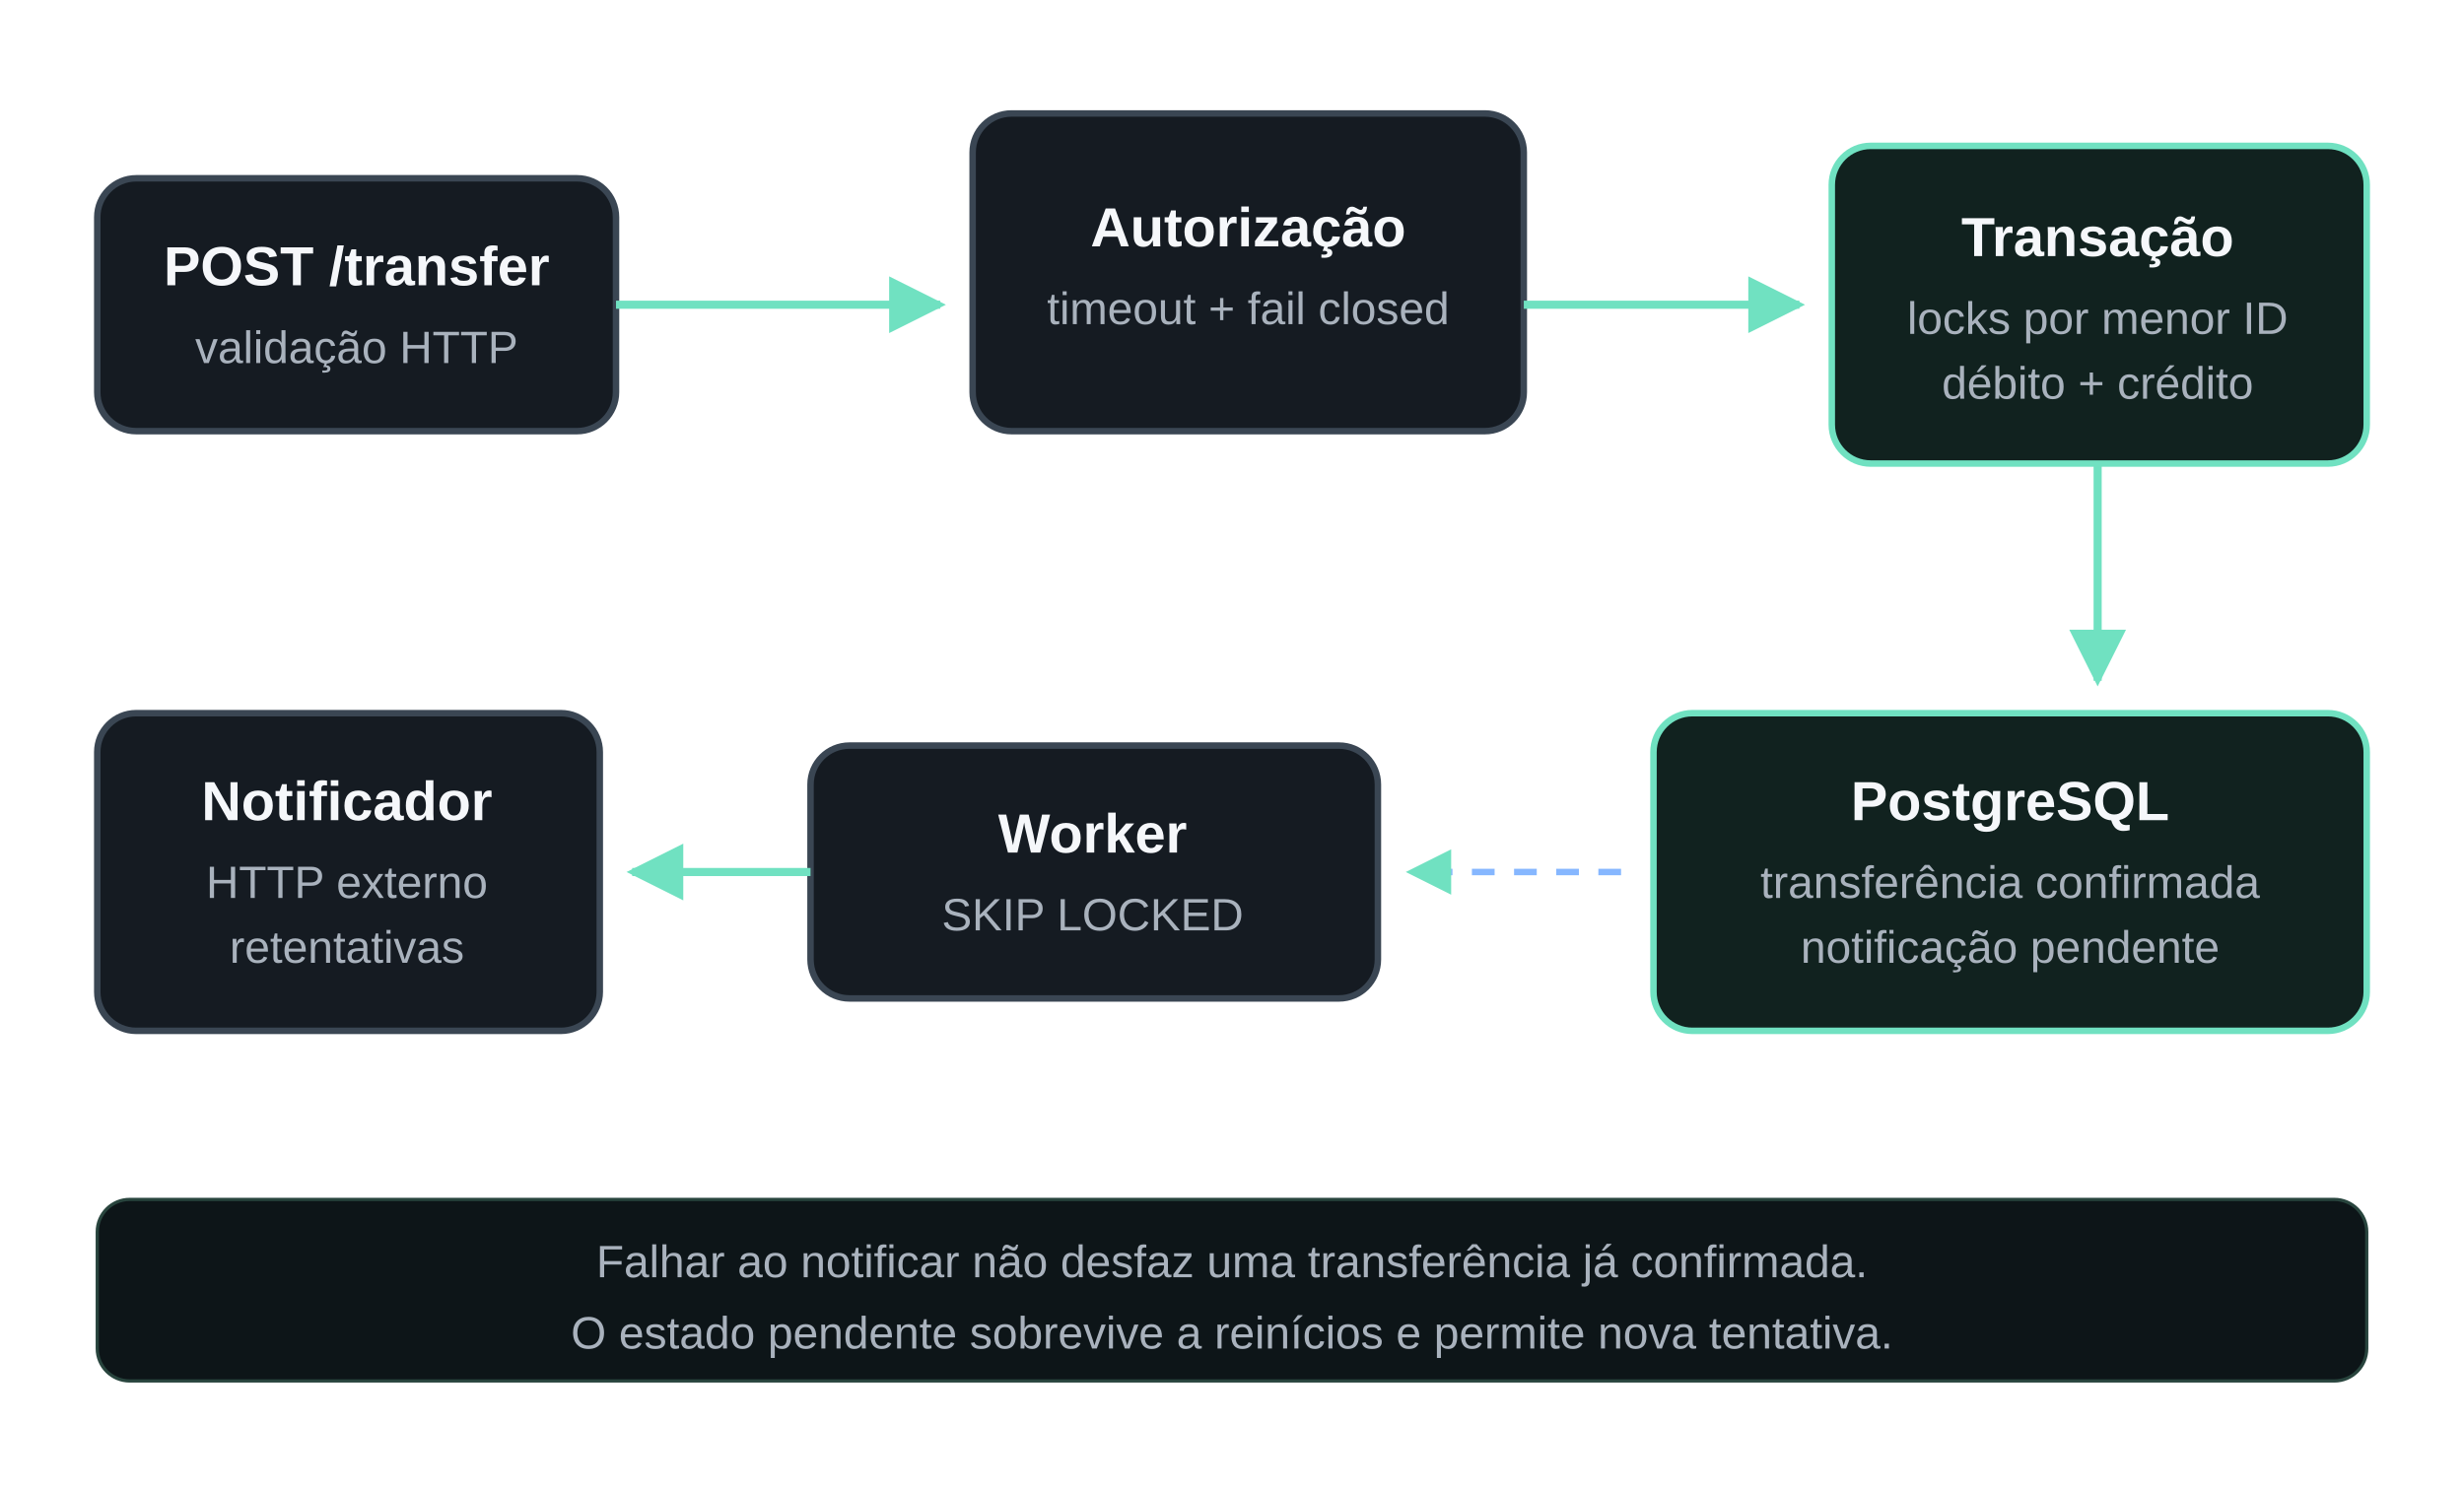
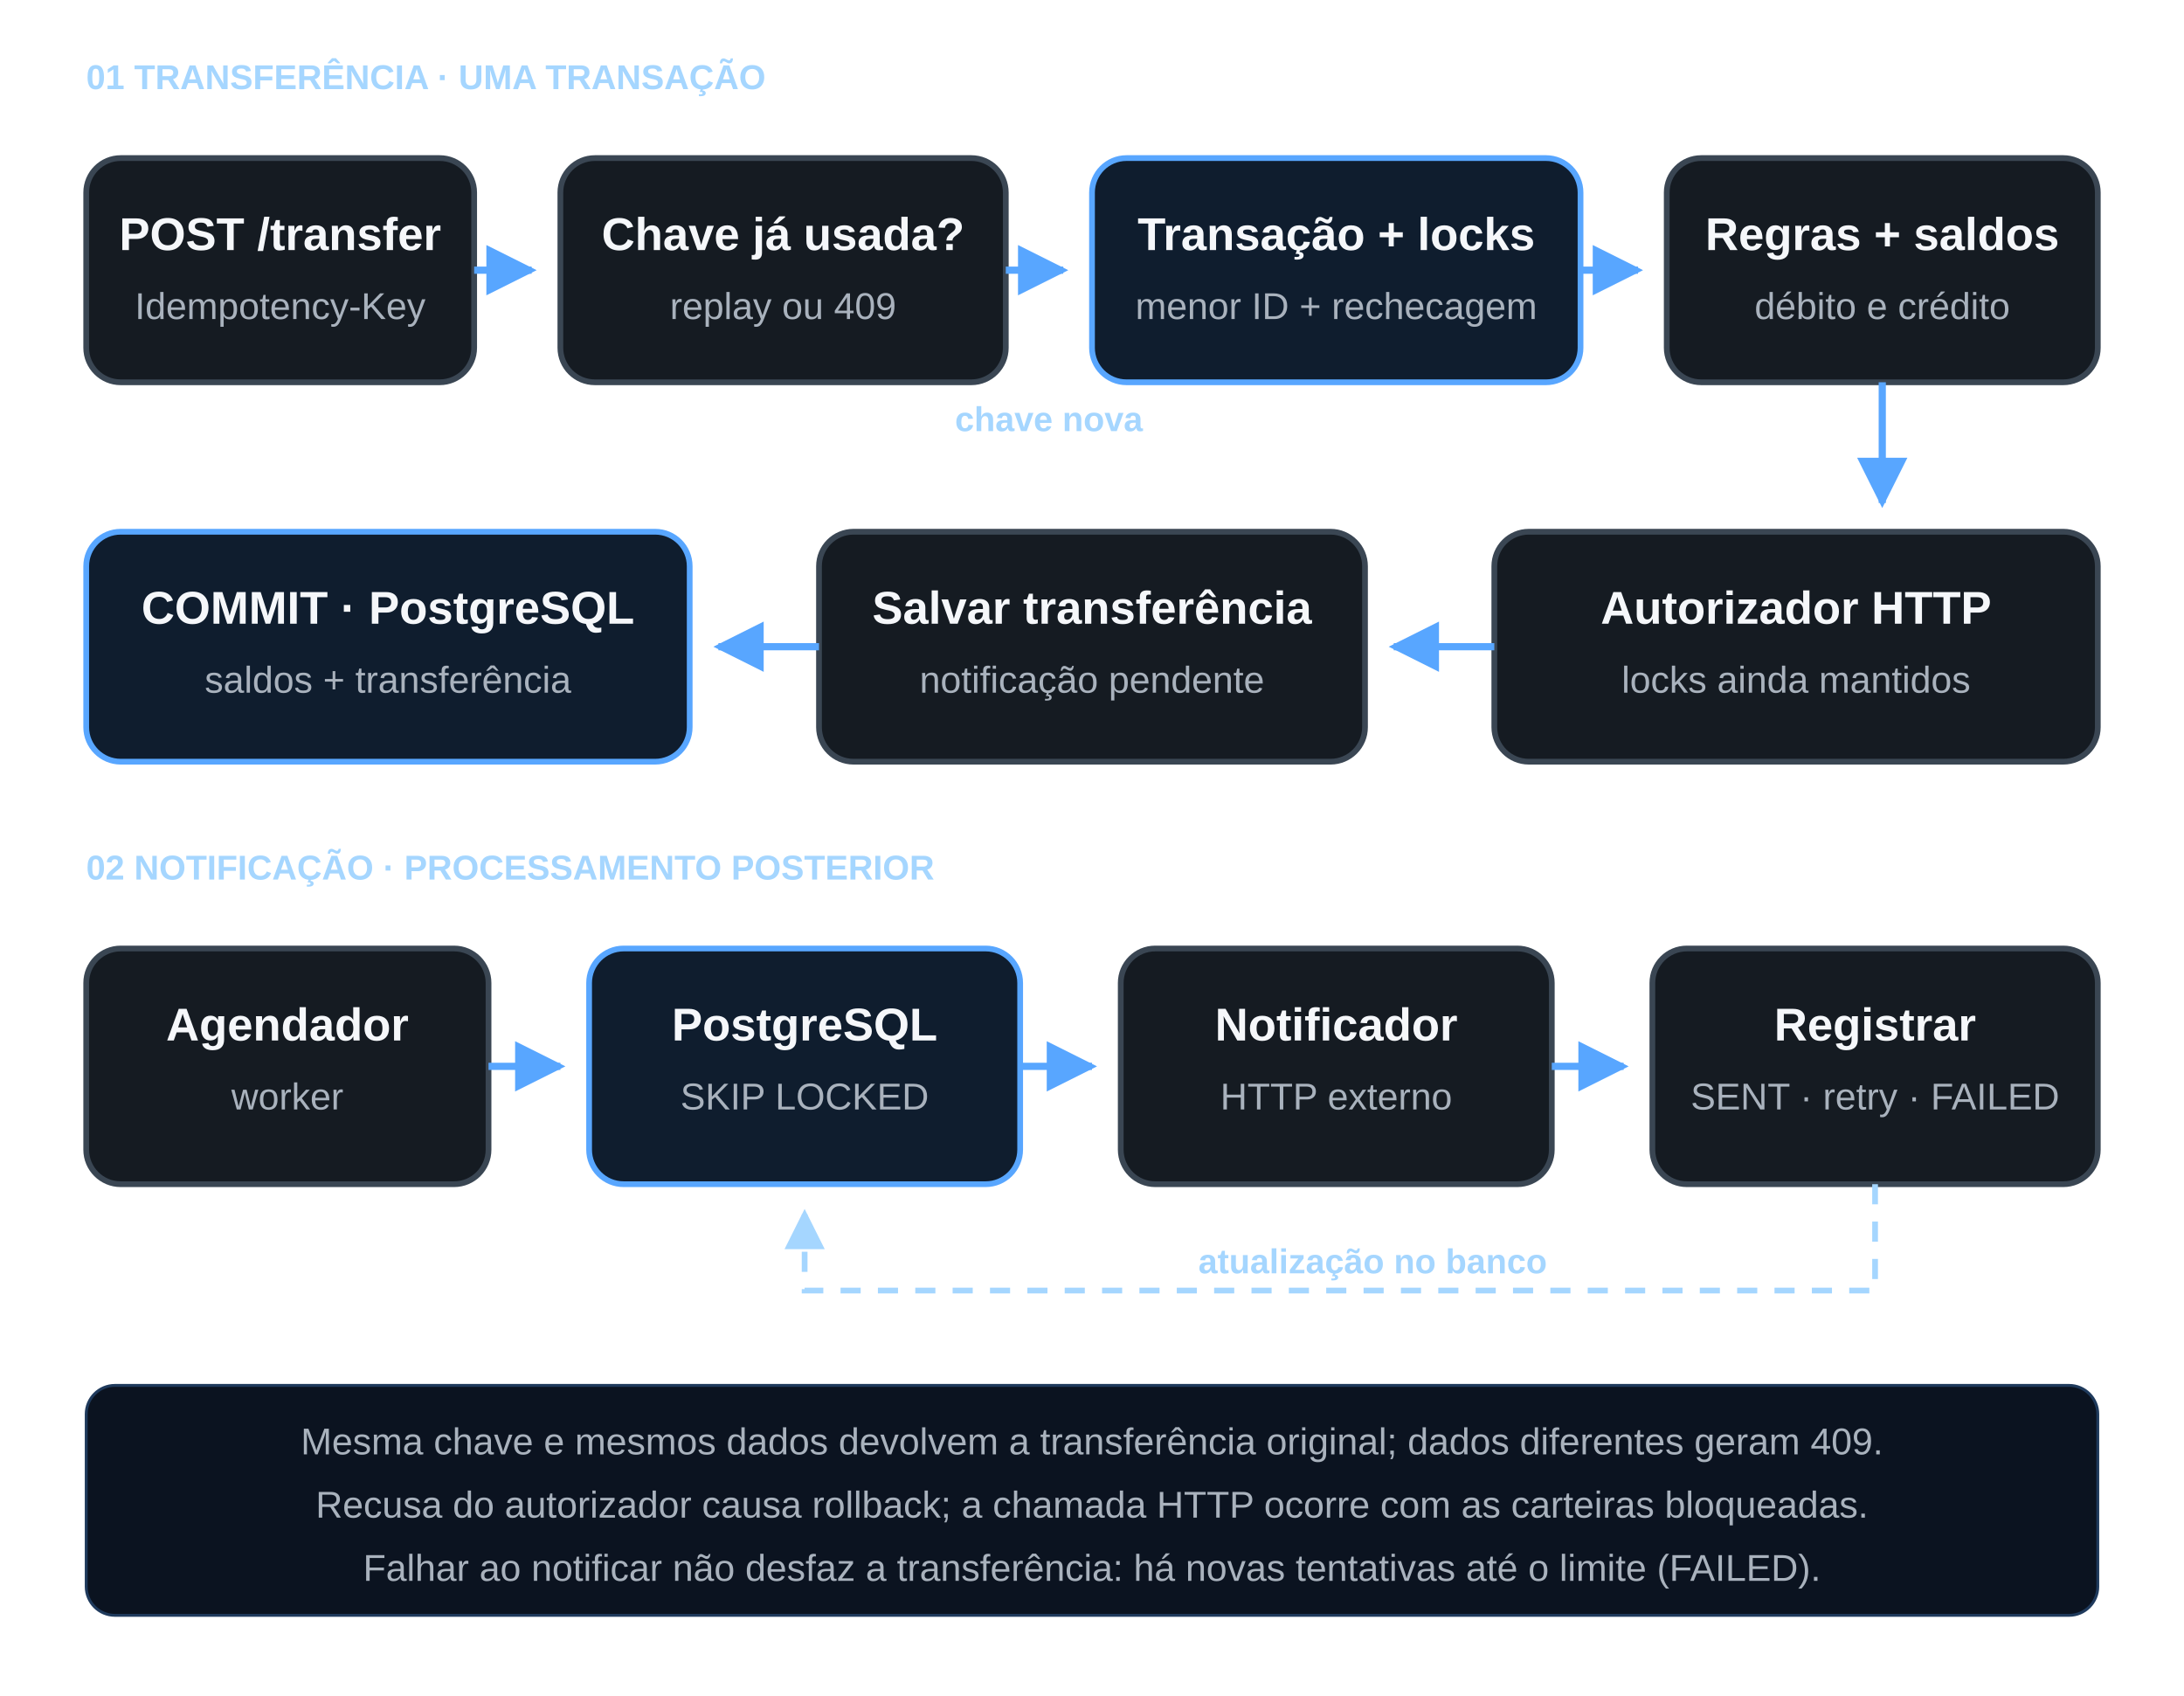
- <svg xmlns="http://www.w3.org/2000/svg" width="760" height="460" viewBox="0 0 760 460" role="img" aria-labelledby="title desc">
+ <svg xmlns="http://www.w3.org/2000/svg" width="760" height="590" viewBox="0 0 760 590" role="img" aria-labelledby="wallet-flow-title wallet-flow-desc">
  <defs>
-     <marker id="arrow" viewBox="0 0 10 10" refX="9" refY="5" markerWidth="7" markerHeight="7" orient="auto-start-reverse">
-       <path d="M 0 0 L 10 5 L 0 10 z" fill="#70e1c1" />
+     <marker id="wallet-flow-arrow" viewBox="0 0 10 10" refX="9" refY="5" markerWidth="7" markerHeight="7" orient="auto-start-reverse">
+       <path d="M 0 0 L 10 5 L 0 10 z" fill="#58a6ff" />
+     </marker>
+     <marker id="wallet-flow-blue-arrow" viewBox="0 0 10 10" refX="9" refY="5" markerWidth="7" markerHeight="7" orient="auto-start-reverse">
+       <path d="M 0 0 L 10 5 L 0 10 z" fill="#a5d6ff" />
    </marker>
    <style>
-       .box { fill: #151b22; stroke: #3a4653; stroke-width: 2; rx: 12; }
-       .strong { fill: #11221f; stroke: #70e1c1; }
-       .text { fill: #f5f7fa; font: 600 17px Arial, sans-serif; text-anchor: middle; }
-       .small { fill: #a9b2bd; font: 14px Arial, sans-serif; text-anchor: middle; }
-       .line { fill: none; stroke: #70e1c1; stroke-width: 2.5; marker-end: url(#arrow); }
-       .dash { fill: none; stroke: #86b7ff; stroke-width: 2; stroke-dasharray: 7 6; marker-end: url(#arrow); }
-     </style>
+     .box { fill: #151b22; stroke: #3a4653; stroke-width: 2; rx: 12; }
+     .strong { fill: #0f1d2e; stroke: #58a6ff; }
+     .text { fill: #f5f7fa; font: 600 16px Arial, sans-serif; text-anchor: middle; }
+     .small { fill: #a9b2bd; font: 13px Arial, sans-serif; text-anchor: middle; }
+     .label { fill: #a5d6ff; font: 600 12px Arial, sans-serif; }
+     .line { fill: none; stroke: #58a6ff; stroke-width: 2.5; marker-end: url(#wallet-flow-arrow); }
+     .branch { fill: none; stroke: #a5d6ff; stroke-width: 2; stroke-dasharray: 7 6; marker-end: url(#wallet-flow-blue-arrow); }
+   </style>
  </defs>
-   <rect class="box" x="30" y="55" width="160" height="78" />
-   <text class="text" x="110" y="88">POST /transfer</text>
-   <text class="small" x="110" y="112">validação HTTP</text>
-   <rect class="box" x="300" y="35" width="170" height="98" />
-   <text class="text" x="385" y="76">Autorização</text>
-   <text class="small" x="385" y="100">timeout + fail closed</text>
-   <rect class="box strong" x="565" y="45" width="165" height="98" />
-   <text class="text" x="647" y="79">Transação</text>
-   <text class="small" x="647" y="103">locks por menor ID</text>
-   <text class="small" x="647" y="123">débito + crédito</text>
-   <path class="line" d="M190 94 H290" />
-   <path class="line" d="M470 94 H555" />
-   <rect class="box strong" x="510" y="220" width="220" height="98" />
-   <text class="text" x="620" y="253">PostgreSQL</text>
-   <text class="small" x="620" y="277">transferência confirmada</text>
-   <text class="small" x="620" y="297">notificação pendente</text>
-   <path class="line" d="M647 143 V210" />
-   <rect class="box" x="250" y="230" width="175" height="78" />
-   <text class="text" x="337" y="263">Worker</text>
-   <text class="small" x="337" y="287">SKIP LOCKED</text>
-   <path class="dash" d="M500 269 H435" />
-   <rect class="box" x="30" y="220" width="155" height="98" />
-   <text class="text" x="107" y="253">Notificador</text>
-   <text class="small" x="107" y="277">HTTP externo</text>
-   <text class="small" x="107" y="297">retentativas</text>
-   <path class="line" d="M250 269 H195" />
-   <rect x="30" y="370" width="700" height="56" rx="10" fill="#0d1518" stroke="#28443d" />
-   <text class="small" x="380" y="394">Falhar ao notificar não desfaz uma transferência já confirmada.</text>
-   <text class="small" x="380" y="416">O estado pendente sobrevive a reinícios e permite nova tentativa.</text>
+   <text class="label" x="30" y="31">01  TRANSFERÊNCIA · UMA TRANSAÇÃO</text>
+   <rect class="box" x="30" y="55" width="135" height="78" />
+   <text class="text" x="97.5" y="87">POST /transfer</text>
+   <text class="small" x="97.5" y="111">Idempotency-Key</text>
+   <rect class="box" x="195" y="55" width="155" height="78" />
+   <text class="text" x="272.5" y="87">Chave já usada?</text>
+   <text class="small" x="272.5" y="111">replay ou 409</text>
+   <rect class="box strong" x="380" y="55" width="170" height="78" />
+   <text class="text" x="465" y="87">Transação + locks</text>
+   <text class="small" x="465" y="111">menor ID + rechecagem</text>
+   <rect class="box" x="580" y="55" width="150" height="78" />
+   <text class="text" x="655" y="87">Regras + saldos</text>
+   <text class="small" x="655" y="111">débito e crédito</text>
+   <path class="line" d="M165 94 H185" />
+   <path class="line" d="M350 94 H370" />
+   <text class="label" x="365" y="150" text-anchor="middle">chave nova</text>
+   <path class="line" d="M550 94 H570" />
+   <rect class="box" x="520" y="185" width="210" height="80" />
+   <text class="text" x="625" y="217">Autorizador HTTP</text>
+   <text class="small" x="625" y="241">locks ainda mantidos</text>
+   <rect class="box" x="285" y="185" width="190" height="80" />
+   <text class="text" x="380" y="217">Salvar transferência</text>
+   <text class="small" x="380" y="241">notificação pendente</text>
+   <rect class="box strong" x="30" y="185" width="210" height="80" />
+   <text class="text" x="135" y="217">COMMIT · PostgreSQL</text>
+   <text class="small" x="135" y="241">saldos + transferência</text>
+   <path class="line" d="M655 133 V175" />
+   <path class="line" d="M520 225 H485" />
+   <path class="line" d="M285 225 H250" />
+   <text class="label" x="30" y="306">02  NOTIFICAÇÃO · PROCESSAMENTO POSTERIOR</text>
+   <rect class="box" x="30" y="330" width="140" height="82" />
+   <text class="text" x="100" y="362">Agendador</text>
+   <text class="small" x="100" y="386">worker</text>
+   <rect class="box strong" x="205" y="330" width="150" height="82" />
+   <text class="text" x="280" y="362">PostgreSQL</text>
+   <text class="small" x="280" y="386">SKIP LOCKED</text>
+   <rect class="box" x="390" y="330" width="150" height="82" />
+   <text class="text" x="465" y="362">Notificador</text>
+   <text class="small" x="465" y="386">HTTP externo</text>
+   <rect class="box" x="575" y="330" width="155" height="82" />
+   <text class="text" x="652.5" y="362">Registrar</text>
+   <text class="small" x="652.5" y="386">SENT · retry · FAILED</text>
+   <path class="line" d="M170 371 H195" />
+   <path class="line" d="M355 371 H380" />
+   <path class="line" d="M540 371 H565" />
+   <path class="branch" d="M652.5 412 V449 H280 V422" />
+   <text class="label" x="417" y="443">atualização no banco</text>
+   <rect x="30" y="482" width="700" height="80" rx="10" fill="#0b1320" stroke="#1f3a5c" />
+   <text class="small" x="380" y="506">Mesma chave e mesmos dados devolvem a transferência original; dados diferentes geram 409.</text>
+   <text class="small" x="380" y="528">Recusa do autorizador causa rollback; a chamada HTTP ocorre com as carteiras bloqueadas.</text>
+   <text class="small" x="380" y="550">Falhar ao notificar não desfaz a transferência: há novas tentativas até o limite (FAILED).</text>
</svg>
